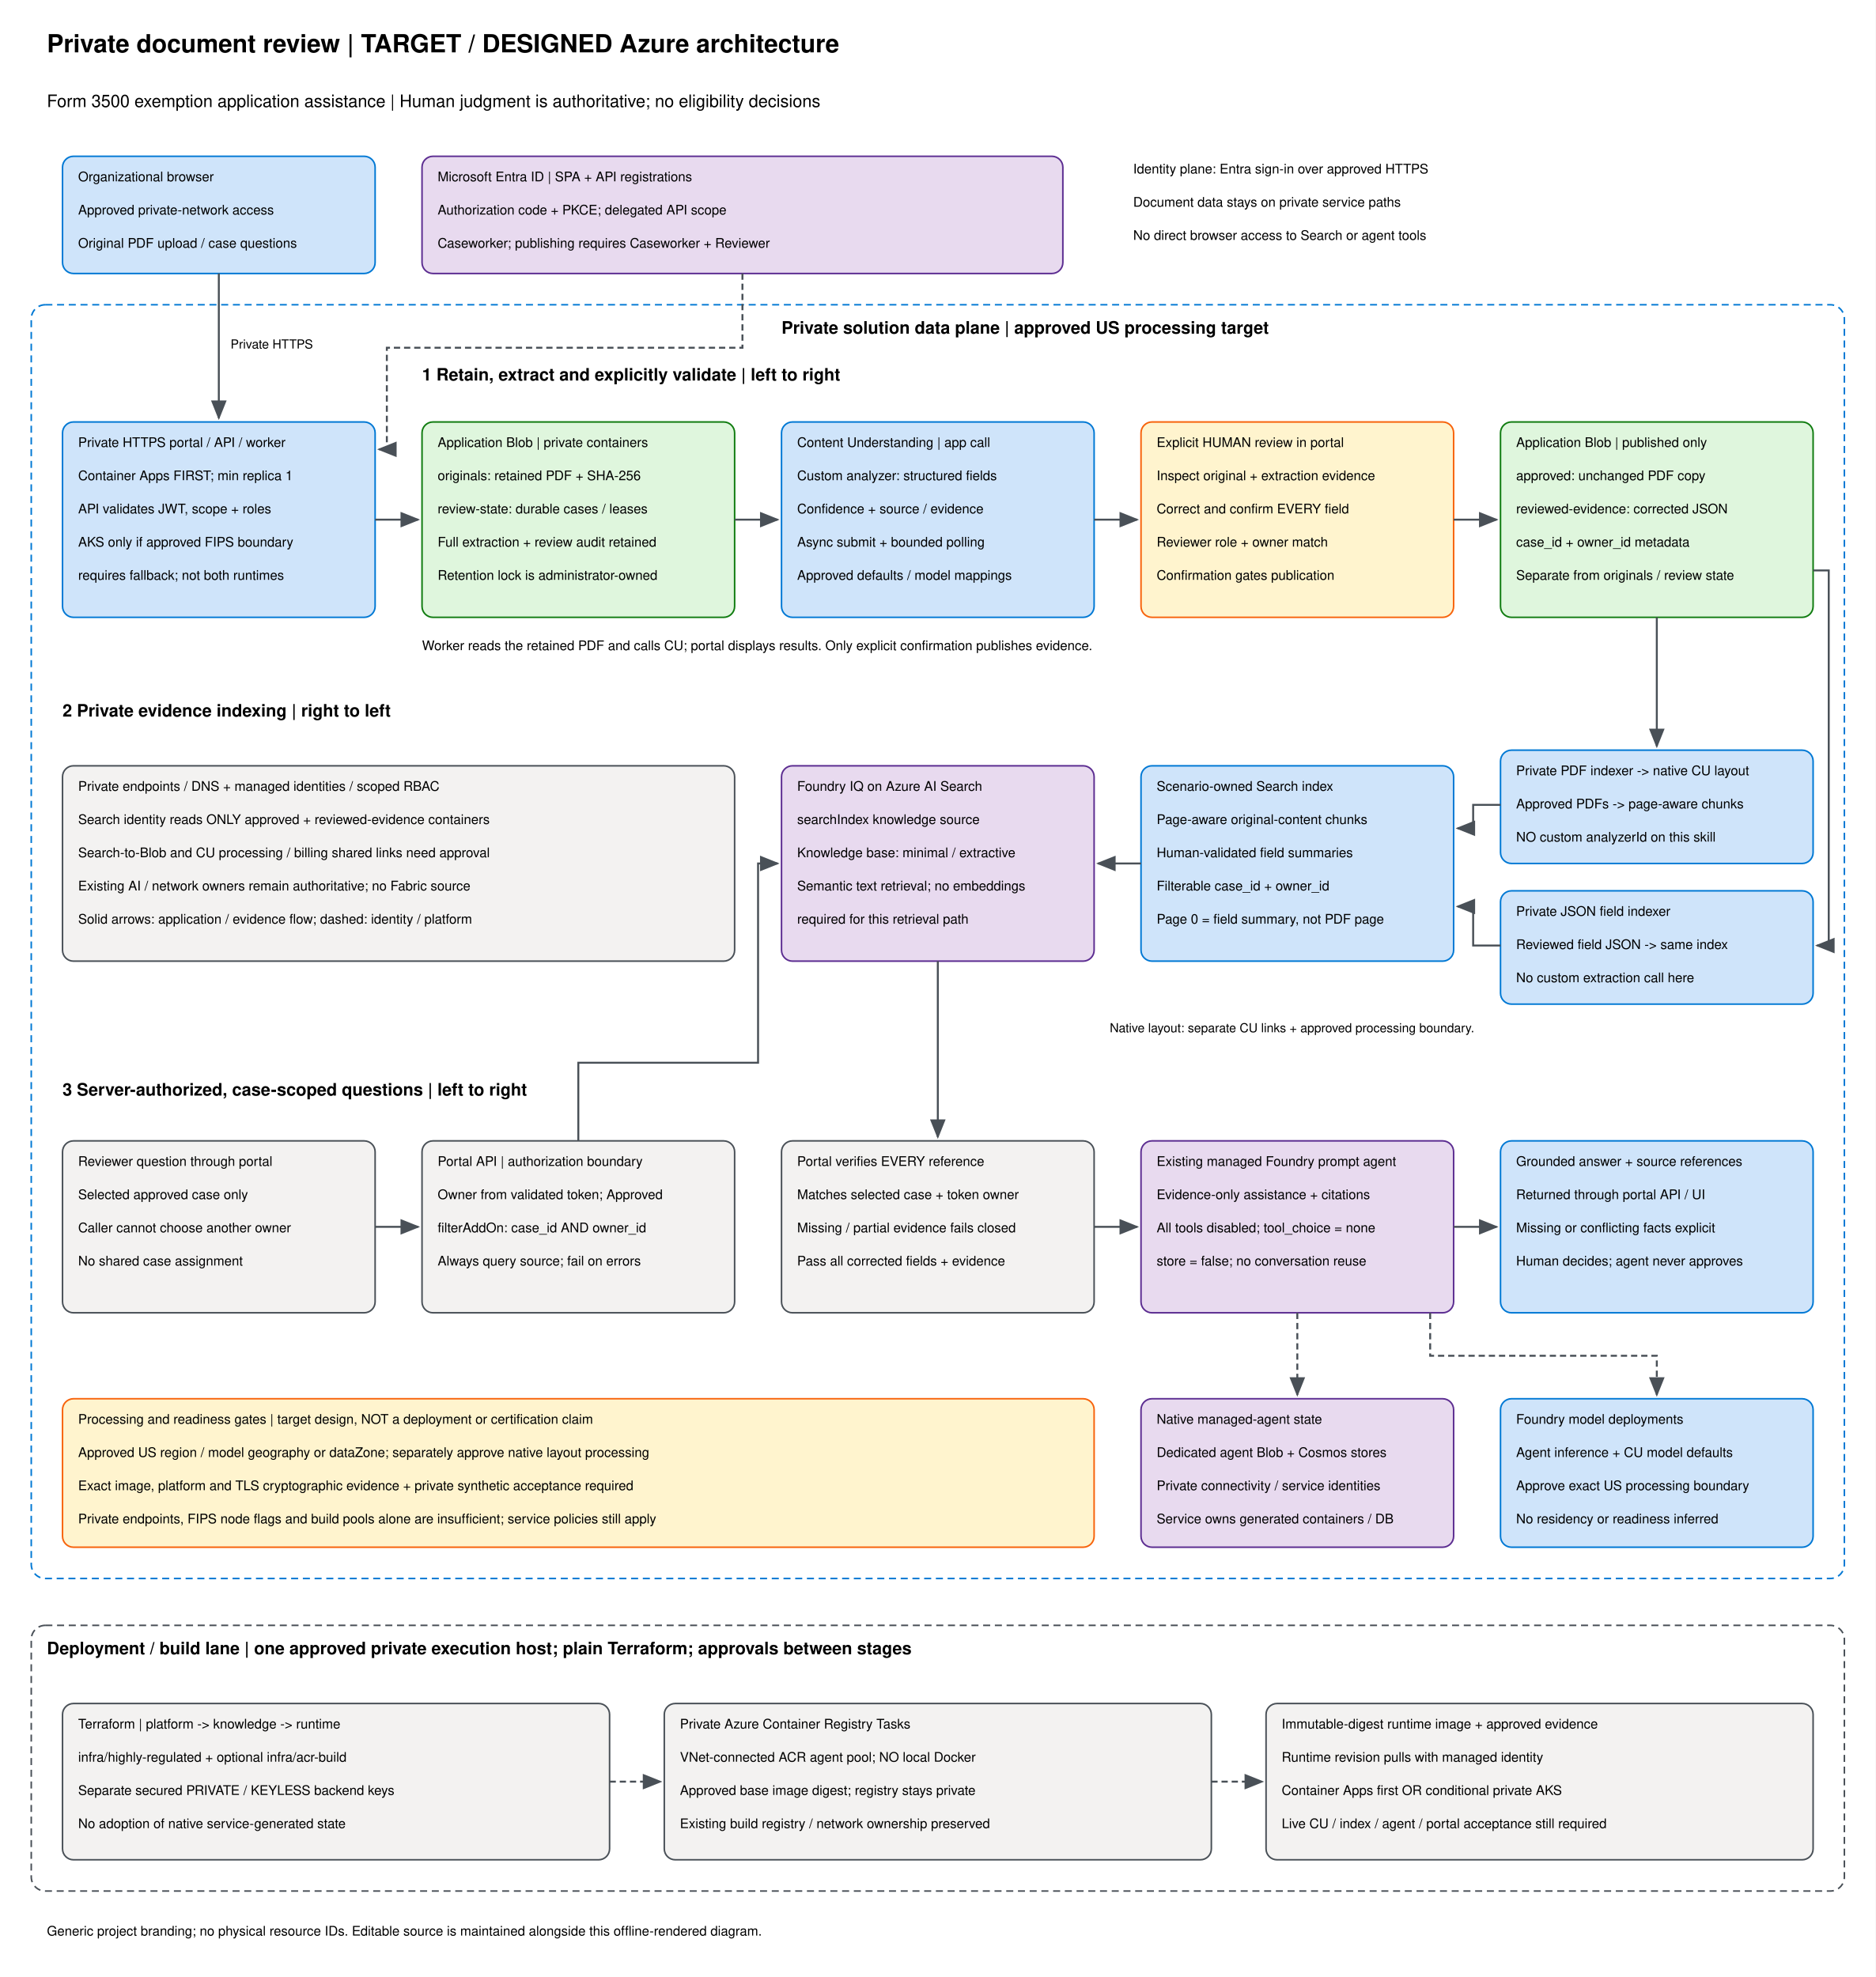
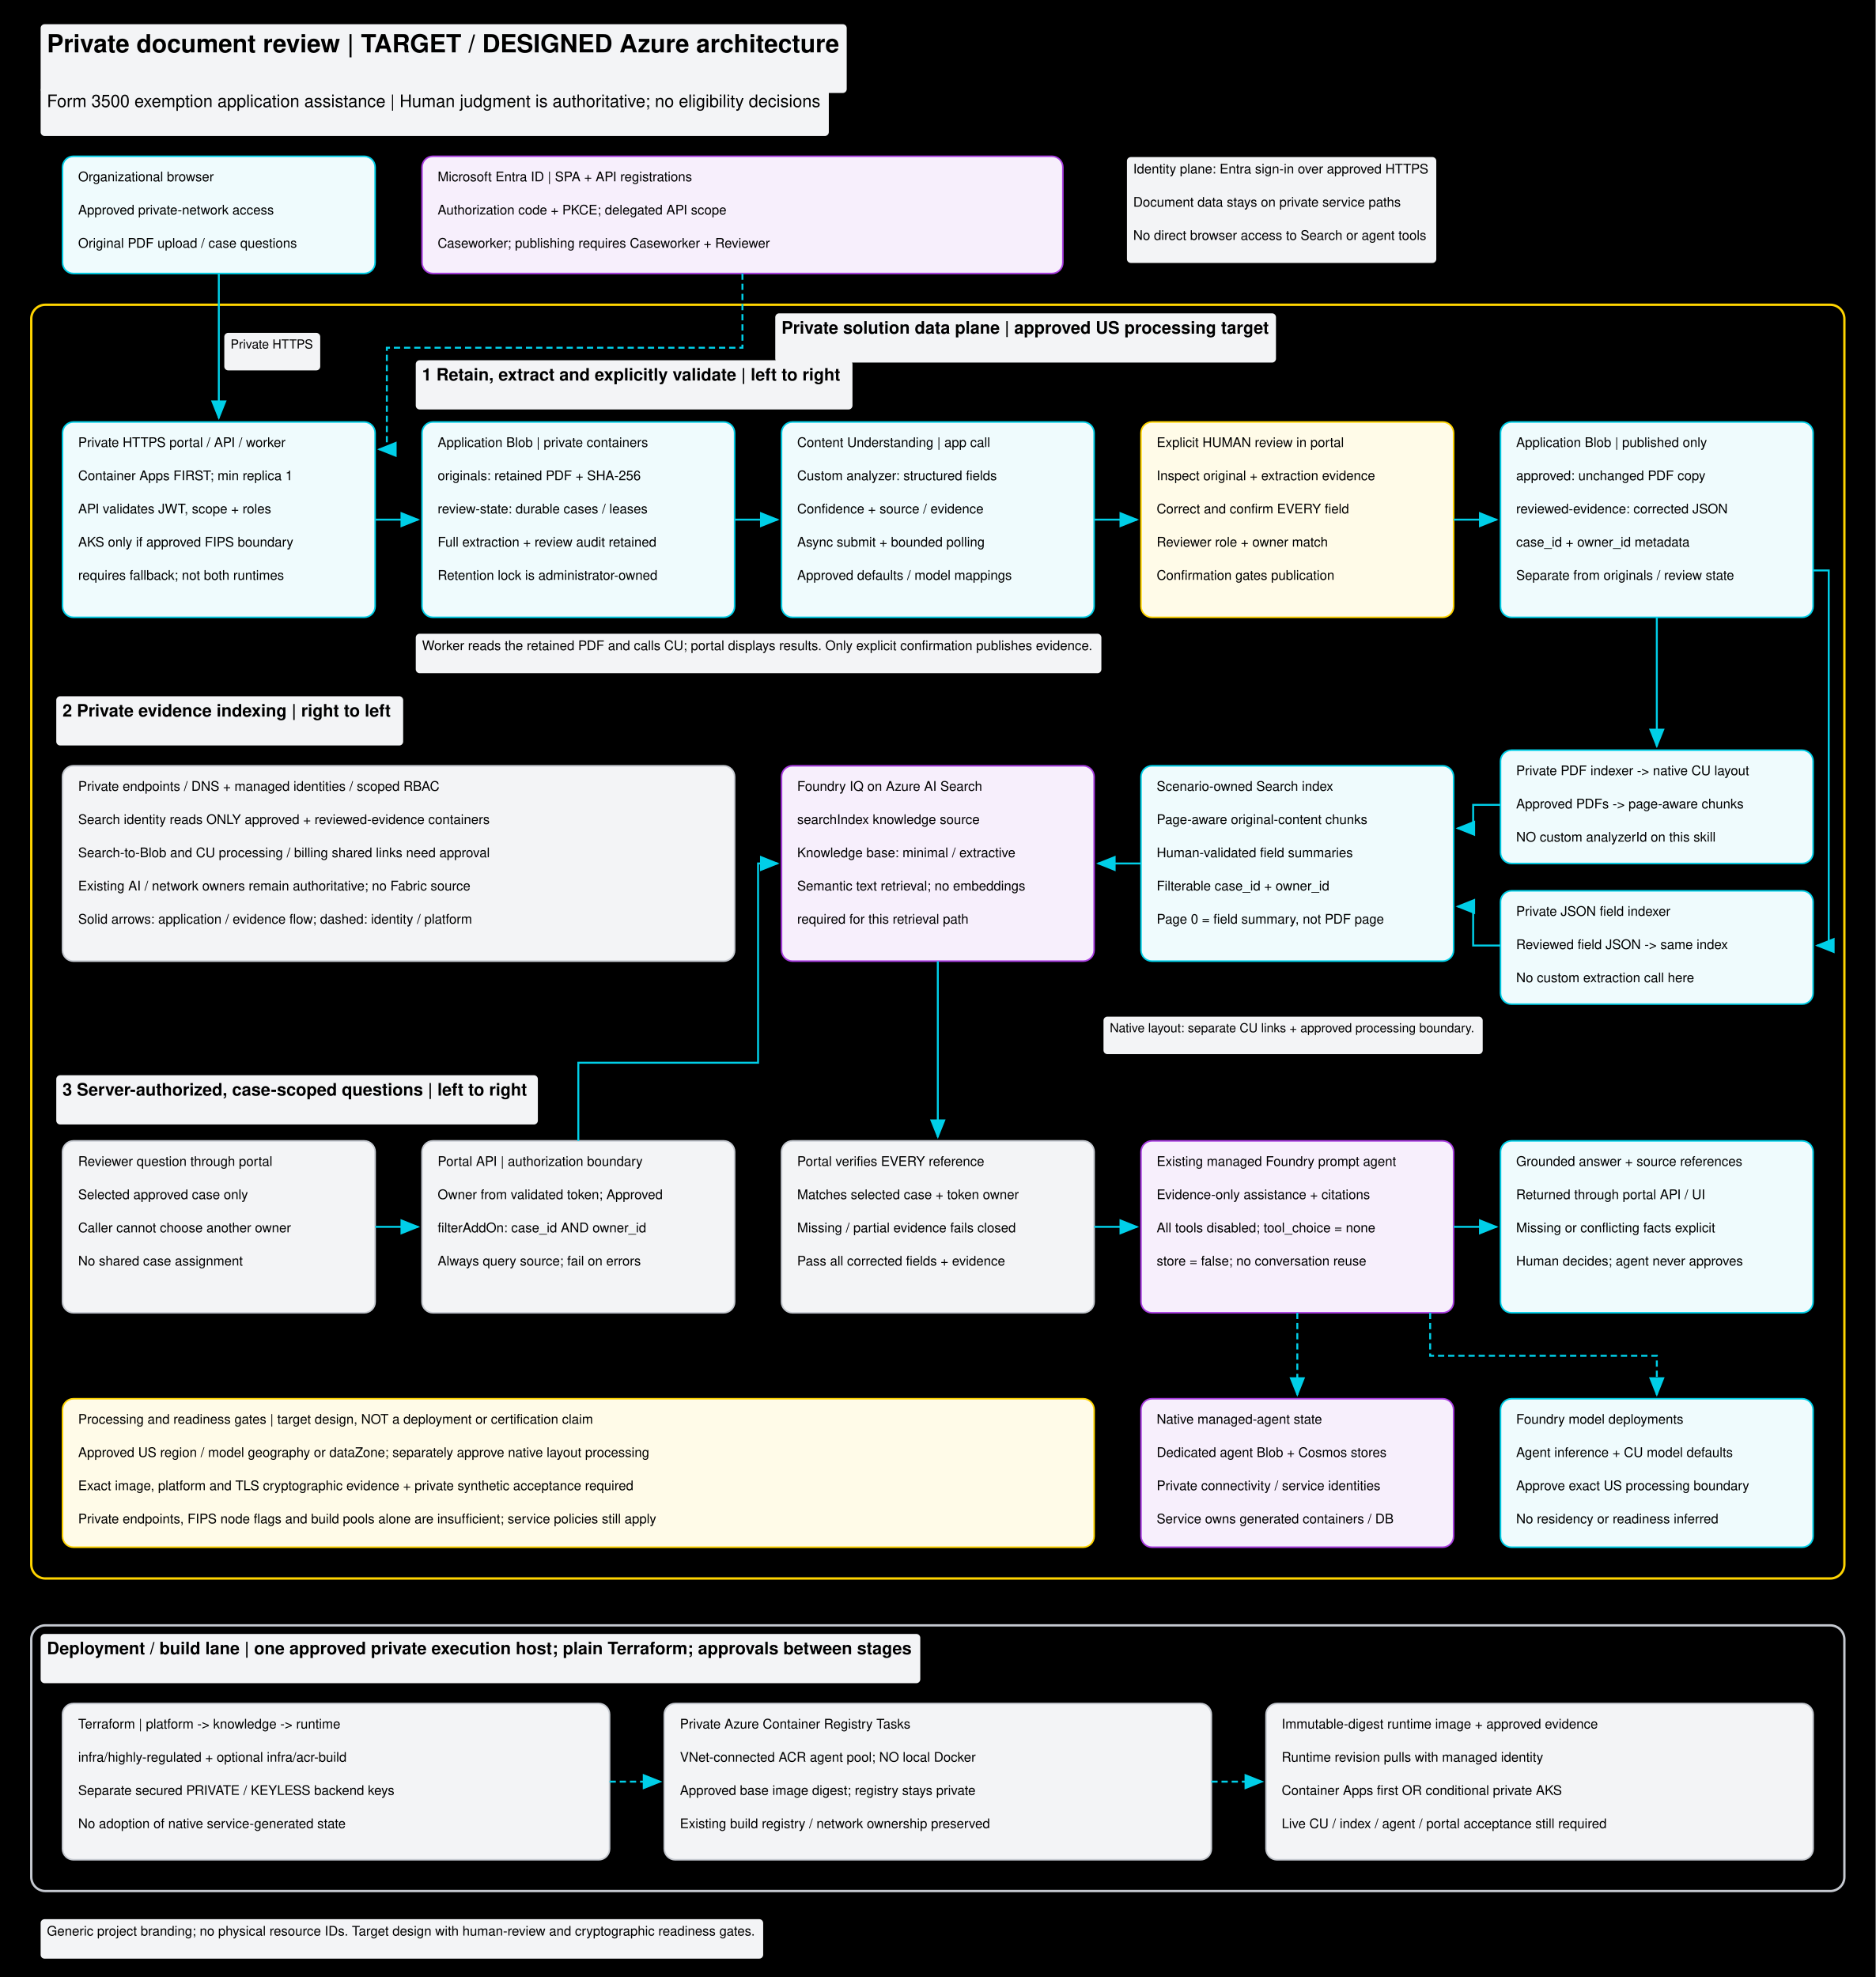
<svg xmlns="http://www.w3.org/2000/svg" width="2400" height="2530" viewBox="0 0 2400 2530" role="img" aria-labelledby="diagram-title diagram-description">
  <defs>
    <marker id="arrow" markerWidth="10" markerHeight="8" refX="9" refY="4" orient="auto">
-       <path d="M0 0 L10 4 L0 8 Z" fill="#495057" />
+       <path d="M0 0 L10 4 L0 8 Z" fill="#00CFE8" />
    </marker>
  </defs>
-   <rect width="2400" height="2530" fill="white" />
+   <rect width="2400" height="2530" fill="#000000" />
+   <rect x="52" y="31" width="1031.438" height="88.0" rx="5" fill="#F3F4F6" />
  <text x="60" y="35" font-family="Helvetica, Arial, sans-serif" font-size="32" fill="#000000" font-weight="700">
    <tspan x="60" y="67.0">Private document review | TARGET / DESIGNED Azure architecture</tspan>
  </text>
+   <rect x="52" y="111" width="1008.531" height="63.0" rx="5" fill="#F3F4F6" />
  <text x="60" y="115" font-family="Helvetica, Arial, sans-serif" font-size="22" fill="#000000">
    <tspan x="60" y="137.0">Form 3500 exemption application assistance | Human judgment is authoritative; no eligibility decisions</tspan>
  </text>
-   <rect x="80" y="200" width="400" height="150" rx="14" fill="#CFE4FA" stroke="#0078D4" stroke-width="2" />
+   <rect x="80" y="200" width="400" height="150" rx="14" fill="#EFFBFD" stroke="#00CFE8" stroke-width="2" />
  <text x="100" y="215" font-family="Helvetica, Arial, sans-serif" font-size="17" fill="#000000">
    <tspan x="100" y="232.0">Organizational browser</tspan>
    <tspan x="100" y="274.5">Approved private-network access</tspan>
    <tspan x="100" y="317.0">Original PDF upload / case questions</tspan>
  </text>
-   <rect x="540" y="200" width="820" height="150" rx="14" fill="#E8DAEF" stroke="#5C2D91" stroke-width="2" />
+   <rect x="540" y="200" width="820" height="150" rx="14" fill="#F7EFFC" stroke="#A83DE0" stroke-width="2" />
  <text x="560" y="215" font-family="Helvetica, Arial, sans-serif" font-size="17" fill="#000000">
    <tspan x="560" y="232.0">Microsoft Entra ID | SPA + API registrations</tspan>
    <tspan x="560" y="274.5">Authorization code + PKCE; delegated API scope</tspan>
    <tspan x="560" y="317.0">Caseworker; publishing requires Caseworker + Reviewer</tspan>
  </text>
+   <rect x="1442" y="201" width="395.812" height="135.5" rx="5" fill="#F3F4F6" />
  <text x="1450" y="205" font-family="Helvetica, Arial, sans-serif" font-size="17" fill="#000000">
    <tspan x="1450" y="222.0">Identity plane: Entra sign-in over approved HTTPS</tspan>
    <tspan x="1450" y="264.5">Document data stays on private service paths</tspan>
    <tspan x="1450" y="307.0">No direct browser access to Search or agent tools</tspan>
  </text>
-   <rect x="40" y="390" width="2320" height="1630" rx="18" fill="none" stroke="#0078D4" stroke-width="2" stroke-dasharray="9 6" />
+   <rect x="40" y="390" width="2320" height="1630" rx="18" fill="none" stroke="#FFD400" stroke-width="3" />
+   <rect x="992" y="401" width="640.688" height="63.0" rx="5" fill="#F3F4F6" />
  <text x="1000" y="405" font-family="Helvetica, Arial, sans-serif" font-size="22" fill="#000000" font-weight="700">
    <tspan x="1000" y="427.0">Private solution data plane | approved US processing target</tspan>
  </text>
+   <rect x="532" y="461" width="558.797" height="63.0" rx="5" fill="#F3F4F6" />
  <text x="540" y="465" font-family="Helvetica, Arial, sans-serif" font-size="22" fill="#000000" font-weight="700">
    <tspan x="540" y="487.0">1  Retain, extract and explicitly validate | left to right</tspan>
  </text>
-   <rect x="80" y="540" width="400" height="250" rx="14" fill="#CFE4FA" stroke="#0078D4" stroke-width="2" />
+   <rect x="80" y="540" width="400" height="250" rx="14" fill="#EFFBFD" stroke="#00CFE8" stroke-width="2" />
  <text x="100" y="555" font-family="Helvetica, Arial, sans-serif" font-size="17" fill="#000000">
    <tspan x="100" y="572.0">Private HTTPS portal / API / worker</tspan>
    <tspan x="100" y="614.5">Container Apps FIRST; min replica 1</tspan>
    <tspan x="100" y="657.0">API validates JWT, scope + roles</tspan>
    <tspan x="100" y="699.5">AKS only if approved FIPS boundary</tspan>
    <tspan x="100" y="742.0">requires fallback; not both runtimes</tspan>
  </text>
-   <rect x="540" y="540" width="400" height="250" rx="14" fill="#DFF6DD" stroke="#107C10" stroke-width="2" />
+   <rect x="540" y="540" width="400" height="250" rx="14" fill="#EFFBFD" stroke="#00CFE8" stroke-width="2" />
  <text x="560" y="555" font-family="Helvetica, Arial, sans-serif" font-size="17" fill="#000000">
    <tspan x="560" y="572.0">Application Blob | private containers</tspan>
    <tspan x="560" y="614.5">originals: retained PDF + SHA-256</tspan>
    <tspan x="560" y="657.0">review-state: durable cases / leases</tspan>
    <tspan x="560" y="699.5">Full extraction + review audit retained</tspan>
    <tspan x="560" y="742.0">Retention lock is administrator-owned</tspan>
  </text>
-   <rect x="1000" y="540" width="400" height="250" rx="14" fill="#CFE4FA" stroke="#0078D4" stroke-width="2" />
+   <rect x="1000" y="540" width="400" height="250" rx="14" fill="#EFFBFD" stroke="#00CFE8" stroke-width="2" />
  <text x="1020" y="555" font-family="Helvetica, Arial, sans-serif" font-size="17" fill="#000000">
    <tspan x="1020" y="572.0">Content Understanding | app call</tspan>
    <tspan x="1020" y="614.5">Custom analyzer: structured fields</tspan>
    <tspan x="1020" y="657.0">Confidence + source / evidence</tspan>
    <tspan x="1020" y="699.5">Async submit + bounded polling</tspan>
    <tspan x="1020" y="742.0">Approved defaults / model mappings</tspan>
  </text>
-   <rect x="1460" y="540" width="400" height="250" rx="14" fill="#FFF4CE" stroke="#F7630C" stroke-width="2" />
+   <rect x="1460" y="540" width="400" height="250" rx="14" fill="#FFFBE8" stroke="#FFD400" stroke-width="2" />
  <text x="1480" y="555" font-family="Helvetica, Arial, sans-serif" font-size="17" fill="#000000">
    <tspan x="1480" y="572.0">Explicit HUMAN review in portal</tspan>
    <tspan x="1480" y="614.5">Inspect original + extraction evidence</tspan>
    <tspan x="1480" y="657.0">Correct and confirm EVERY field</tspan>
    <tspan x="1480" y="699.5">Reviewer role + owner match</tspan>
    <tspan x="1480" y="742.0">Confirmation gates publication</tspan>
  </text>
-   <rect x="1920" y="540" width="400" height="250" rx="14" fill="#DFF6DD" stroke="#107C10" stroke-width="2" />
+   <rect x="1920" y="540" width="400" height="250" rx="14" fill="#EFFBFD" stroke="#00CFE8" stroke-width="2" />
  <text x="1940" y="555" font-family="Helvetica, Arial, sans-serif" font-size="17" fill="#000000">
    <tspan x="1940" y="572.0">Application Blob | published only</tspan>
    <tspan x="1940" y="614.5">approved: unchanged PDF copy</tspan>
    <tspan x="1940" y="657.0">reviewed-evidence: corrected JSON</tspan>
    <tspan x="1940" y="699.5">case_id + owner_id metadata</tspan>
    <tspan x="1940" y="742.0">Separate from originals / review state</tspan>
  </text>
-   <path d="M 280 350 L 280 535" fill="none" stroke="#495057" stroke-width="2.5" marker-end="url(#arrow)" />
-   <rect x="290" y="428" width="165" height="40" fill="white" />
+   <path d="M 280 350 L 280 535" fill="none" stroke="#00CFE8" stroke-width="2.5" marker-end="url(#arrow)" />
+   <rect x="287" y="426" width="122.75" height="48.0" rx="5" fill="#F3F4F6" />
  <text x="295" y="430" font-family="Helvetica, Arial, sans-serif" font-size="16" fill="#000000">
    <tspan x="295" y="446.0">Private HTTPS</tspan>
  </text>
-   <path d="M 950 350 L 950 445 L 495 445 L 495 575 L 485 575" fill="none" stroke="#495057" stroke-width="2.5" marker-end="url(#arrow)" stroke-dasharray="8 5" />
-   <path d="M 480 665 L 535 665" fill="none" stroke="#495057" stroke-width="2.5" marker-end="url(#arrow)" />
-   <path d="M 940 665 L 995 665" fill="none" stroke="#495057" stroke-width="2.5" marker-end="url(#arrow)" />
-   <path d="M 1400 665 L 1455 665" fill="none" stroke="#495057" stroke-width="2.5" marker-end="url(#arrow)" />
-   <path d="M 1860 665 L 1915 665" fill="none" stroke="#495057" stroke-width="2.5" marker-end="url(#arrow)" />
+   <path d="M 950 350 L 950 445 L 495 445 L 495 575 L 485 575" fill="none" stroke="#00CFE8" stroke-width="2.5" marker-end="url(#arrow)" stroke-dasharray="8 5" />
+   <path d="M 480 665 L 535 665" fill="none" stroke="#00CFE8" stroke-width="2.5" marker-end="url(#arrow)" />
+   <path d="M 940 665 L 995 665" fill="none" stroke="#00CFE8" stroke-width="2.5" marker-end="url(#arrow)" />
+   <path d="M 1400 665 L 1455 665" fill="none" stroke="#00CFE8" stroke-width="2.5" marker-end="url(#arrow)" />
+   <path d="M 1860 665 L 1915 665" fill="none" stroke="#00CFE8" stroke-width="2.5" marker-end="url(#arrow)" />
+   <rect x="532" y="811" width="877.281" height="50.5" rx="5" fill="#F3F4F6" />
  <text x="540" y="815" font-family="Helvetica, Arial, sans-serif" font-size="17" fill="#000000">
    <tspan x="540" y="832.0">Worker reads the retained PDF and calls CU; portal displays results. Only explicit confirmation publishes evidence.</tspan>
  </text>
+   <rect x="72" y="891" width="443.875" height="63.0" rx="5" fill="#F3F4F6" />
  <text x="80" y="895" font-family="Helvetica, Arial, sans-serif" font-size="22" fill="#000000" font-weight="700">
    <tspan x="80" y="917.0">2  Private evidence indexing | right to left</tspan>
  </text>
-   <rect x="80" y="980" width="860" height="250" rx="14" fill="#F3F2F1" stroke="#495057" stroke-width="2" />
+   <rect x="80" y="980" width="860" height="250" rx="14" fill="#F3F4F6" stroke="#C5C9D0" stroke-width="2" />
  <text x="100" y="995" font-family="Helvetica, Arial, sans-serif" font-size="17" fill="#000000">
    <tspan x="100" y="1012.0">Private endpoints / DNS + managed identities / scoped RBAC</tspan>
    <tspan x="100" y="1054.5">Search identity reads ONLY approved + reviewed-evidence containers</tspan>
    <tspan x="100" y="1097.0">Search-to-Blob and CU processing / billing shared links need approval</tspan>
    <tspan x="100" y="1139.5">Existing AI / network owners remain authoritative; no Fabric source</tspan>
    <tspan x="100" y="1182.0">Solid arrows: application / evidence flow; dashed: identity / platform</tspan>
  </text>
-   <rect x="1000" y="980" width="400" height="250" rx="14" fill="#E8DAEF" stroke="#5C2D91" stroke-width="2" />
+   <rect x="1000" y="980" width="400" height="250" rx="14" fill="#F7EFFC" stroke="#A83DE0" stroke-width="2" />
  <text x="1020" y="995" font-family="Helvetica, Arial, sans-serif" font-size="17" fill="#000000">
    <tspan x="1020" y="1012.0">Foundry IQ on Azure AI Search</tspan>
    <tspan x="1020" y="1054.5">searchIndex knowledge source</tspan>
    <tspan x="1020" y="1097.0">Knowledge base: minimal / extractive</tspan>
    <tspan x="1020" y="1139.5">Semantic text retrieval; no embeddings</tspan>
    <tspan x="1020" y="1182.0">required for this retrieval path</tspan>
  </text>
-   <rect x="1460" y="980" width="400" height="250" rx="14" fill="#CFE4FA" stroke="#0078D4" stroke-width="2" />
+   <rect x="1460" y="980" width="400" height="250" rx="14" fill="#EFFBFD" stroke="#00CFE8" stroke-width="2" />
  <text x="1480" y="995" font-family="Helvetica, Arial, sans-serif" font-size="17" fill="#000000">
    <tspan x="1480" y="1012.0">Scenario-owned Search index</tspan>
    <tspan x="1480" y="1054.5">Page-aware original-content chunks</tspan>
    <tspan x="1480" y="1097.0">Human-validated field summaries</tspan>
    <tspan x="1480" y="1139.5">Filterable case_id + owner_id</tspan>
    <tspan x="1480" y="1182.0">Page 0 = field summary, not PDF page</tspan>
  </text>
-   <rect x="1920" y="960" width="400" height="145" rx="14" fill="#CFE4FA" stroke="#0078D4" stroke-width="2" />
+   <rect x="1920" y="960" width="400" height="145" rx="14" fill="#EFFBFD" stroke="#00CFE8" stroke-width="2" />
  <text x="1940" y="975" font-family="Helvetica, Arial, sans-serif" font-size="17" fill="#000000">
    <tspan x="1940" y="992.0">Private PDF indexer -&gt; native CU layout</tspan>
    <tspan x="1940" y="1034.5">Approved PDFs -&gt; page-aware chunks</tspan>
    <tspan x="1940" y="1077.0">NO custom analyzerId on this skill</tspan>
  </text>
-   <rect x="1920" y="1140" width="400" height="145" rx="14" fill="#CFE4FA" stroke="#0078D4" stroke-width="2" />
+   <rect x="1920" y="1140" width="400" height="145" rx="14" fill="#EFFBFD" stroke="#00CFE8" stroke-width="2" />
  <text x="1940" y="1155" font-family="Helvetica, Arial, sans-serif" font-size="17" fill="#000000">
    <tspan x="1940" y="1172.0">Private JSON field indexer</tspan>
    <tspan x="1940" y="1214.5">Reviewed field JSON -&gt; same index</tspan>
    <tspan x="1940" y="1257.0">No custom extraction call here</tspan>
  </text>
-   <path d="M 2120 790 L 2120 955" fill="none" stroke="#495057" stroke-width="2.5" marker-end="url(#arrow)" />
-   <path d="M 2320 730 L 2340 730 L 2340 1210 L 2325 1210" fill="none" stroke="#495057" stroke-width="2.5" marker-end="url(#arrow)" />
-   <path d="M 1920 1030 L 1885 1030 L 1885 1060 L 1865 1060" fill="none" stroke="#495057" stroke-width="2.5" marker-end="url(#arrow)" />
-   <path d="M 1920 1210 L 1885 1210 L 1885 1160 L 1865 1160" fill="none" stroke="#495057" stroke-width="2.5" marker-end="url(#arrow)" />
-   <path d="M 1460 1105 L 1405 1105" fill="none" stroke="#495057" stroke-width="2.5" marker-end="url(#arrow)" />
+   <path d="M 2120 790 L 2120 955" fill="none" stroke="#00CFE8" stroke-width="2.5" marker-end="url(#arrow)" />
+   <path d="M 2320 730 L 2340 730 L 2340 1210 L 2325 1210" fill="none" stroke="#00CFE8" stroke-width="2.5" marker-end="url(#arrow)" />
+   <path d="M 1920 1030 L 1885 1030 L 1885 1060 L 1865 1060" fill="none" stroke="#00CFE8" stroke-width="2.5" marker-end="url(#arrow)" />
+   <path d="M 1920 1210 L 1885 1210 L 1885 1160 L 1865 1160" fill="none" stroke="#00CFE8" stroke-width="2.5" marker-end="url(#arrow)" />
+   <path d="M 1460 1105 L 1405 1105" fill="none" stroke="#00CFE8" stroke-width="2.5" marker-end="url(#arrow)" />
+   <rect x="1412" y="1301" width="485.234" height="48.0" rx="5" fill="#F3F4F6" />
  <text x="1420" y="1305" font-family="Helvetica, Arial, sans-serif" font-size="16" fill="#000000">
    <tspan x="1420" y="1321.0">Native layout: separate CU links + approved processing boundary.</tspan>
  </text>
+   <rect x="72" y="1376" width="616.234" height="63.0" rx="5" fill="#F3F4F6" />
  <text x="80" y="1380" font-family="Helvetica, Arial, sans-serif" font-size="22" fill="#000000" font-weight="700">
    <tspan x="80" y="1402.0">3  Server-authorized, case-scoped questions | left to right</tspan>
  </text>
-   <rect x="80" y="1460" width="400" height="220" rx="14" fill="#F3F2F1" stroke="#495057" stroke-width="2" />
+   <rect x="80" y="1460" width="400" height="220" rx="14" fill="#F3F4F6" stroke="#C5C9D0" stroke-width="2" />
  <text x="100" y="1475" font-family="Helvetica, Arial, sans-serif" font-size="17" fill="#000000">
    <tspan x="100" y="1492.0">Reviewer question through portal</tspan>
    <tspan x="100" y="1534.5">Selected approved case only</tspan>
    <tspan x="100" y="1577.0">Caller cannot choose another owner</tspan>
    <tspan x="100" y="1619.5">No shared case assignment</tspan>
  </text>
-   <rect x="540" y="1460" width="400" height="220" rx="14" fill="#F3F2F1" stroke="#495057" stroke-width="2" />
+   <rect x="540" y="1460" width="400" height="220" rx="14" fill="#F3F4F6" stroke="#C5C9D0" stroke-width="2" />
  <text x="560" y="1475" font-family="Helvetica, Arial, sans-serif" font-size="17" fill="#000000">
    <tspan x="560" y="1492.0">Portal API | authorization boundary</tspan>
    <tspan x="560" y="1534.5">Owner from validated token; Approved</tspan>
    <tspan x="560" y="1577.0">filterAddOn: case_id AND owner_id</tspan>
    <tspan x="560" y="1619.5">Always query source; fail on errors</tspan>
  </text>
-   <rect x="1000" y="1460" width="400" height="220" rx="14" fill="#F3F2F1" stroke="#495057" stroke-width="2" />
+   <rect x="1000" y="1460" width="400" height="220" rx="14" fill="#F3F4F6" stroke="#C5C9D0" stroke-width="2" />
  <text x="1020" y="1475" font-family="Helvetica, Arial, sans-serif" font-size="17" fill="#000000">
    <tspan x="1020" y="1492.0">Portal verifies EVERY reference</tspan>
    <tspan x="1020" y="1534.5">Matches selected case + token owner</tspan>
    <tspan x="1020" y="1577.0">Missing / partial evidence fails closed</tspan>
    <tspan x="1020" y="1619.5">Pass all corrected fields + evidence</tspan>
  </text>
-   <rect x="1460" y="1460" width="400" height="220" rx="14" fill="#E8DAEF" stroke="#5C2D91" stroke-width="2" />
+   <rect x="1460" y="1460" width="400" height="220" rx="14" fill="#F7EFFC" stroke="#A83DE0" stroke-width="2" />
  <text x="1480" y="1475" font-family="Helvetica, Arial, sans-serif" font-size="17" fill="#000000">
    <tspan x="1480" y="1492.0">Existing managed Foundry prompt agent</tspan>
    <tspan x="1480" y="1534.5">Evidence-only assistance + citations</tspan>
    <tspan x="1480" y="1577.0">All tools disabled; tool_choice = none</tspan>
    <tspan x="1480" y="1619.5">store = false; no conversation reuse</tspan>
  </text>
-   <rect x="1920" y="1460" width="400" height="220" rx="14" fill="#CFE4FA" stroke="#0078D4" stroke-width="2" />
+   <rect x="1920" y="1460" width="400" height="220" rx="14" fill="#EFFBFD" stroke="#00CFE8" stroke-width="2" />
  <text x="1940" y="1475" font-family="Helvetica, Arial, sans-serif" font-size="17" fill="#000000">
    <tspan x="1940" y="1492.0">Grounded answer + source references</tspan>
    <tspan x="1940" y="1534.5">Returned through portal API / UI</tspan>
    <tspan x="1940" y="1577.0">Missing or conflicting facts explicit</tspan>
    <tspan x="1940" y="1619.5">Human decides; agent never approves</tspan>
  </text>
-   <path d="M 480 1570 L 535 1570" fill="none" stroke="#495057" stroke-width="2.5" marker-end="url(#arrow)" />
-   <path d="M 740 1460 L 740 1360 L 970 1360 L 970 1105 L 995 1105" fill="none" stroke="#495057" stroke-width="2.5" marker-end="url(#arrow)" />
-   <path d="M 1200 1230 L 1200 1455" fill="none" stroke="#495057" stroke-width="2.5" marker-end="url(#arrow)" />
-   <path d="M 1400 1570 L 1455 1570" fill="none" stroke="#495057" stroke-width="2.5" marker-end="url(#arrow)" />
-   <path d="M 1860 1570 L 1915 1570" fill="none" stroke="#495057" stroke-width="2.5" marker-end="url(#arrow)" />
-   <rect x="80" y="1790" width="1320" height="190" rx="14" fill="#FFF4CE" stroke="#F7630C" stroke-width="2" />
+   <path d="M 480 1570 L 535 1570" fill="none" stroke="#00CFE8" stroke-width="2.5" marker-end="url(#arrow)" />
+   <path d="M 740 1460 L 740 1360 L 970 1360 L 970 1105 L 995 1105" fill="none" stroke="#00CFE8" stroke-width="2.5" marker-end="url(#arrow)" />
+   <path d="M 1200 1230 L 1200 1455" fill="none" stroke="#00CFE8" stroke-width="2.5" marker-end="url(#arrow)" />
+   <path d="M 1400 1570 L 1455 1570" fill="none" stroke="#00CFE8" stroke-width="2.5" marker-end="url(#arrow)" />
+   <path d="M 1860 1570 L 1915 1570" fill="none" stroke="#00CFE8" stroke-width="2.5" marker-end="url(#arrow)" />
+   <rect x="80" y="1790" width="1320" height="190" rx="14" fill="#FFFBE8" stroke="#FFD400" stroke-width="2" />
  <text x="100" y="1805" font-family="Helvetica, Arial, sans-serif" font-size="17" fill="#000000">
    <tspan x="100" y="1822.0">Processing and readiness gates | target design, NOT a deployment or certification claim</tspan>
    <tspan x="100" y="1864.5">Approved US region / model geography or dataZone; separately approve native layout processing</tspan>
    <tspan x="100" y="1907.0">Exact image, platform and TLS cryptographic evidence + private synthetic acceptance required</tspan>
    <tspan x="100" y="1949.5">Private endpoints, FIPS node flags and build pools alone are insufficient; service policies still apply</tspan>
  </text>
-   <rect x="1460" y="1790" width="400" height="190" rx="14" fill="#E8DAEF" stroke="#5C2D91" stroke-width="2" />
+   <rect x="1460" y="1790" width="400" height="190" rx="14" fill="#F7EFFC" stroke="#A83DE0" stroke-width="2" />
  <text x="1480" y="1805" font-family="Helvetica, Arial, sans-serif" font-size="17" fill="#000000">
    <tspan x="1480" y="1822.0">Native managed-agent state</tspan>
    <tspan x="1480" y="1864.5">Dedicated agent Blob + Cosmos stores</tspan>
    <tspan x="1480" y="1907.0">Private connectivity / service identities</tspan>
    <tspan x="1480" y="1949.5">Service owns generated containers / DB</tspan>
  </text>
-   <rect x="1920" y="1790" width="400" height="190" rx="14" fill="#CFE4FA" stroke="#0078D4" stroke-width="2" />
+   <rect x="1920" y="1790" width="400" height="190" rx="14" fill="#EFFBFD" stroke="#00CFE8" stroke-width="2" />
  <text x="1940" y="1805" font-family="Helvetica, Arial, sans-serif" font-size="17" fill="#000000">
    <tspan x="1940" y="1822.0">Foundry model deployments</tspan>
    <tspan x="1940" y="1864.5">Agent inference + CU model defaults</tspan>
    <tspan x="1940" y="1907.0">Approve exact US processing boundary</tspan>
    <tspan x="1940" y="1949.5">No residency or readiness inferred</tspan>
  </text>
-   <path d="M 1660 1680 L 1660 1785" fill="none" stroke="#495057" stroke-width="2.5" marker-end="url(#arrow)" stroke-dasharray="8 5" />
-   <path d="M 1830 1680 L 1830 1735 L 2120 1735 L 2120 1785" fill="none" stroke="#495057" stroke-width="2.5" marker-end="url(#arrow)" stroke-dasharray="8 5" />
-   <rect x="40" y="2080" width="2320" height="340" rx="18" fill="none" stroke="#495057" stroke-width="2" stroke-dasharray="9 6" />
+   <path d="M 1660 1680 L 1660 1785" fill="none" stroke="#00CFE8" stroke-width="2.5" marker-end="url(#arrow)" stroke-dasharray="8 5" />
+   <path d="M 1830 1680 L 1830 1735 L 2120 1735 L 2120 1785" fill="none" stroke="#00CFE8" stroke-width="2.5" marker-end="url(#arrow)" stroke-dasharray="8 5" />
+   <rect x="40" y="2080" width="2320" height="340" rx="18" fill="none" stroke="#C5C9D0" stroke-width="3" />
+   <rect x="52" y="2091" width="1125.562" height="63.0" rx="5" fill="#F3F4F6" />
  <text x="60" y="2095" font-family="Helvetica, Arial, sans-serif" font-size="22" fill="#000000" font-weight="700">
    <tspan x="60" y="2117.0">Deployment / build lane | one approved private execution host; plain Terraform; approvals between stages</tspan>
  </text>
-   <rect x="80" y="2180" width="700" height="200" rx="14" fill="#F3F2F1" stroke="#495057" stroke-width="2" />
+   <rect x="80" y="2180" width="700" height="200" rx="14" fill="#F3F4F6" stroke="#C5C9D0" stroke-width="2" />
  <text x="100" y="2195" font-family="Helvetica, Arial, sans-serif" font-size="17" fill="#000000">
    <tspan x="100" y="2212.0">Terraform | platform -&gt; knowledge -&gt; runtime</tspan>
    <tspan x="100" y="2254.5">infra/highly-regulated + optional infra/acr-build</tspan>
    <tspan x="100" y="2297.0">Separate secured PRIVATE / KEYLESS backend keys</tspan>
    <tspan x="100" y="2339.5">No adoption of native service-generated state</tspan>
  </text>
-   <rect x="850" y="2180" width="700" height="200" rx="14" fill="#F3F2F1" stroke="#495057" stroke-width="2" />
+   <rect x="850" y="2180" width="700" height="200" rx="14" fill="#F3F4F6" stroke="#C5C9D0" stroke-width="2" />
  <text x="870" y="2195" font-family="Helvetica, Arial, sans-serif" font-size="17" fill="#000000">
    <tspan x="870" y="2212.0">Private Azure Container Registry Tasks</tspan>
    <tspan x="870" y="2254.5">VNet-connected ACR agent pool; NO local Docker</tspan>
    <tspan x="870" y="2297.0">Approved base image digest; registry stays private</tspan>
    <tspan x="870" y="2339.5">Existing build registry / network ownership preserved</tspan>
  </text>
-   <rect x="1620" y="2180" width="700" height="200" rx="14" fill="#F3F2F1" stroke="#495057" stroke-width="2" />
+   <rect x="1620" y="2180" width="700" height="200" rx="14" fill="#F3F4F6" stroke="#C5C9D0" stroke-width="2" />
  <text x="1640" y="2195" font-family="Helvetica, Arial, sans-serif" font-size="17" fill="#000000">
    <tspan x="1640" y="2212.0">Immutable-digest runtime image + approved evidence</tspan>
    <tspan x="1640" y="2254.5">Runtime revision pulls with managed identity</tspan>
    <tspan x="1640" y="2297.0">Container Apps first OR conditional private AKS</tspan>
    <tspan x="1640" y="2339.5">Live CU / index / agent / portal acceptance still required</tspan>
  </text>
-   <path d="M 780 2280 L 845 2280" fill="none" stroke="#495057" stroke-width="2.5" marker-end="url(#arrow)" stroke-dasharray="8 5" />
-   <path d="M 1550 2280 L 1615 2280" fill="none" stroke="#495057" stroke-width="2.5" marker-end="url(#arrow)" stroke-dasharray="8 5" />
+   <path d="M 780 2280 L 845 2280" fill="none" stroke="#00CFE8" stroke-width="2.5" marker-end="url(#arrow)" stroke-dasharray="8 5" />
+   <path d="M 1550 2280 L 1615 2280" fill="none" stroke="#00CFE8" stroke-width="2.5" marker-end="url(#arrow)" stroke-dasharray="8 5" />
+   <rect x="52" y="2456" width="924.531" height="50.5" rx="5" fill="#F3F4F6" />
  <text x="60" y="2460" font-family="Helvetica, Arial, sans-serif" font-size="17" fill="#000000">
-     <tspan x="60" y="2477.0">Generic project branding; no physical resource IDs. Editable source is maintained alongside this offline-rendered diagram.</tspan>
+     <tspan x="60" y="2477.0">Generic project branding; no physical resource IDs. Target design with human-review and cryptographic readiness gates.</tspan>
  </text>
</svg>
